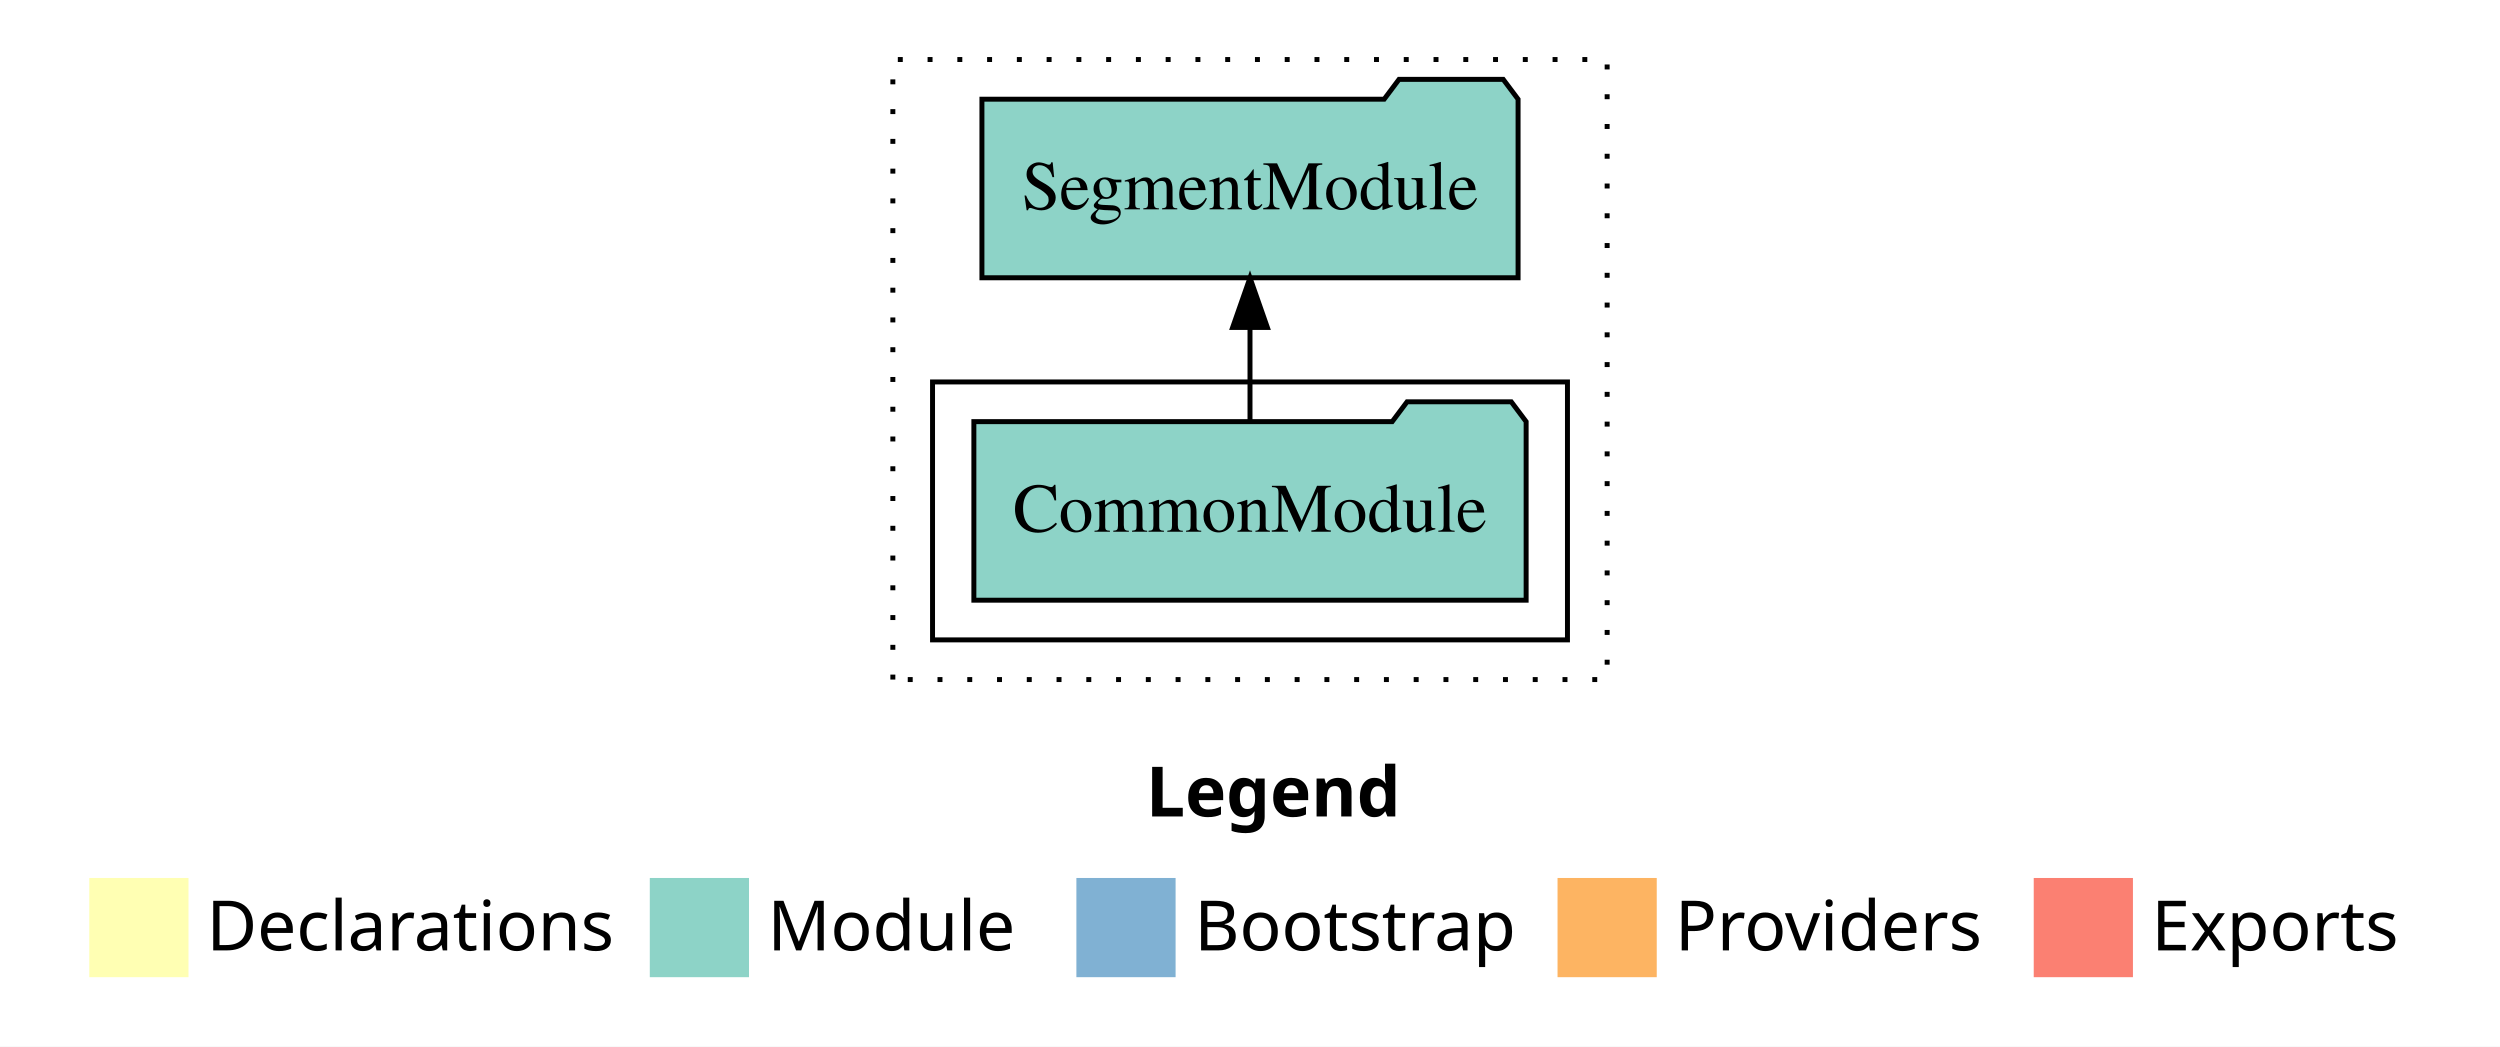
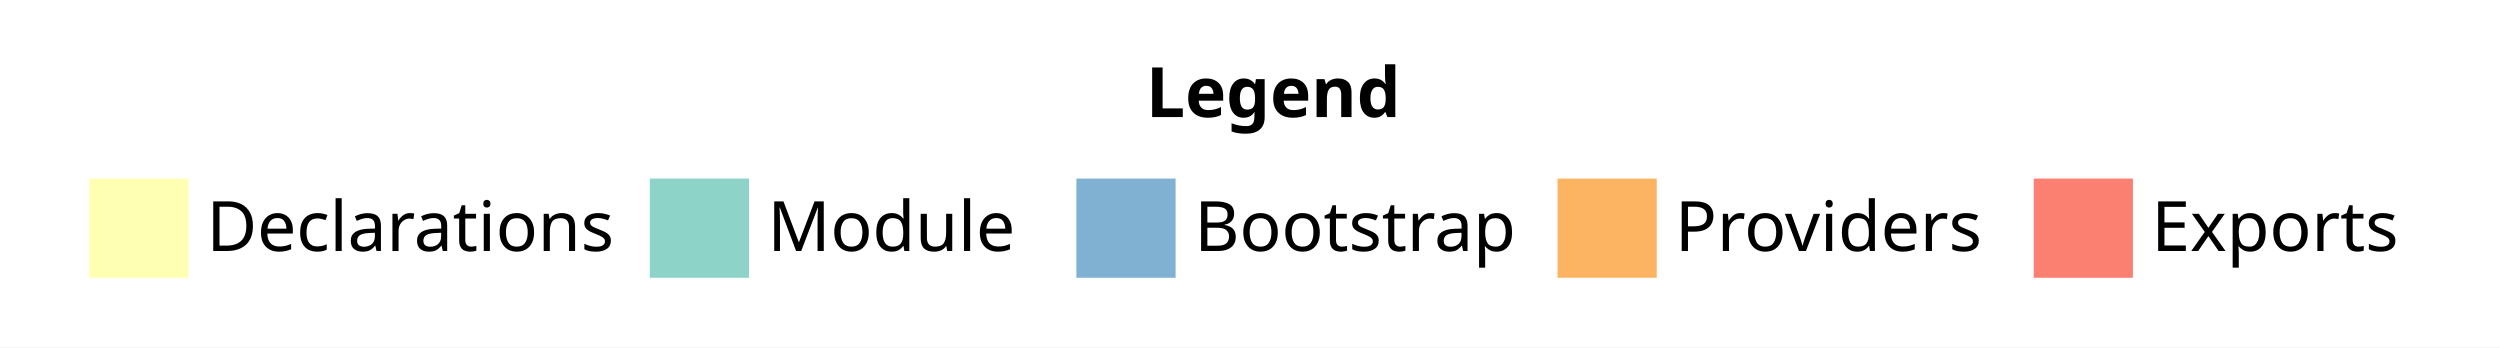
- <svg xmlns="http://www.w3.org/2000/svg" width="504pt" height="211pt" viewBox="0.00 0.00 504.00 211.00">
-   <g id="graph0" class="graph" transform="scale(1 1) rotate(0) translate(4 207)">
-     <polygon fill="#ffffff" stroke="transparent" points="-4,4 -4,-207 500,-207 500,4 -4,4" />
+ <svg xmlns="http://www.w3.org/2000/svg" width="504pt" height="70pt" viewBox="0.00 0.00 504.00 70.00">
+   <g id="graph0" class="graph" transform="scale(1 1) rotate(0) translate(4 66)">
+     <polygon fill="#ffffff" stroke="transparent" points="-4,4 -4,-66 500,-66 500,4 -4,4" />
    <text text-anchor="start" x="227.009" y="-42.4" font-family="sans-serif" font-weight="bold" font-size="14.00" fill="#000000">Legend</text>
    <polygon fill="#ffffb3" stroke="transparent" points="14,-10 14,-30 34,-30 34,-10 14,-10" />
    <text text-anchor="start" x="37.629" y="-15.4" font-family="sans-serif" font-size="14.00" fill="#000000">  Declarations</text>
    <polygon fill="#8dd3c7" stroke="transparent" points="127,-10 127,-30 147,-30 147,-10 127,-10" />
    <text text-anchor="start" x="150.725" y="-15.4" font-family="sans-serif" font-size="14.00" fill="#000000">  Module</text>
    <polygon fill="#80b1d3" stroke="transparent" points="213,-10 213,-30 233,-30 233,-10 213,-10" />
    <text text-anchor="start" x="236.781" y="-15.4" font-family="sans-serif" font-size="14.00" fill="#000000">  Bootstrap</text>
    <polygon fill="#fdb462" stroke="transparent" points="310,-10 310,-30 330,-30 330,-10 310,-10" />
    <text text-anchor="start" x="333.673" y="-15.4" font-family="sans-serif" font-size="14.00" fill="#000000">  Providers</text>
    <polygon fill="#fb8072" stroke="transparent" points="406,-10 406,-30 426,-30 426,-10 406,-10" />
    <text text-anchor="start" x="429.726" y="-15.4" font-family="sans-serif" font-size="14.00" fill="#000000">  Exports</text>
-     <g id="clust1" class="cluster">
-       <polygon fill="none" stroke="#000000" stroke-dasharray="1,5" points="176,-70 176,-195 320,-195 320,-70 176,-70" />
-     </g>
-     <g id="clust3" class="cluster">
-       <polygon fill="none" stroke="#000000" points="184,-78 184,-130 312,-130 312,-78 184,-78" />
-     </g>
-     <g id="node1" class="node">
-       <polygon fill="#8dd3c7" stroke="#000000" points="303.668,-122 300.668,-126 279.668,-126 276.668,-122 192.332,-122 192.332,-86 303.668,-86 303.668,-122" />
-       <text text-anchor="middle" x="248" y="-99.8" font-family="Times,serif" font-size="14.00" fill="#000000">CommonModule</text>
-     </g>
-     <g id="node2" class="node">
-       <polygon fill="#8dd3c7" stroke="#000000" points="302.044,-187 299.044,-191 278.044,-191 275.044,-187 193.956,-187 193.956,-151 302.044,-151 302.044,-187" />
-       <text text-anchor="middle" x="248" y="-164.8" font-family="Times,serif" font-size="14.00" fill="#000000">SegmentModule</text>
-     </g>
-     <g id="edge1" class="edge">
-       <path fill="none" stroke="#000000" d="M248,-122.106C248,-122.106 248,-140.991 248,-140.991" />
-       <polygon fill="#000000" stroke="#000000" points="244.5,-140.991 248,-150.991 251.5,-140.991 244.5,-140.991" />
-     </g>
  </g>
</svg>
